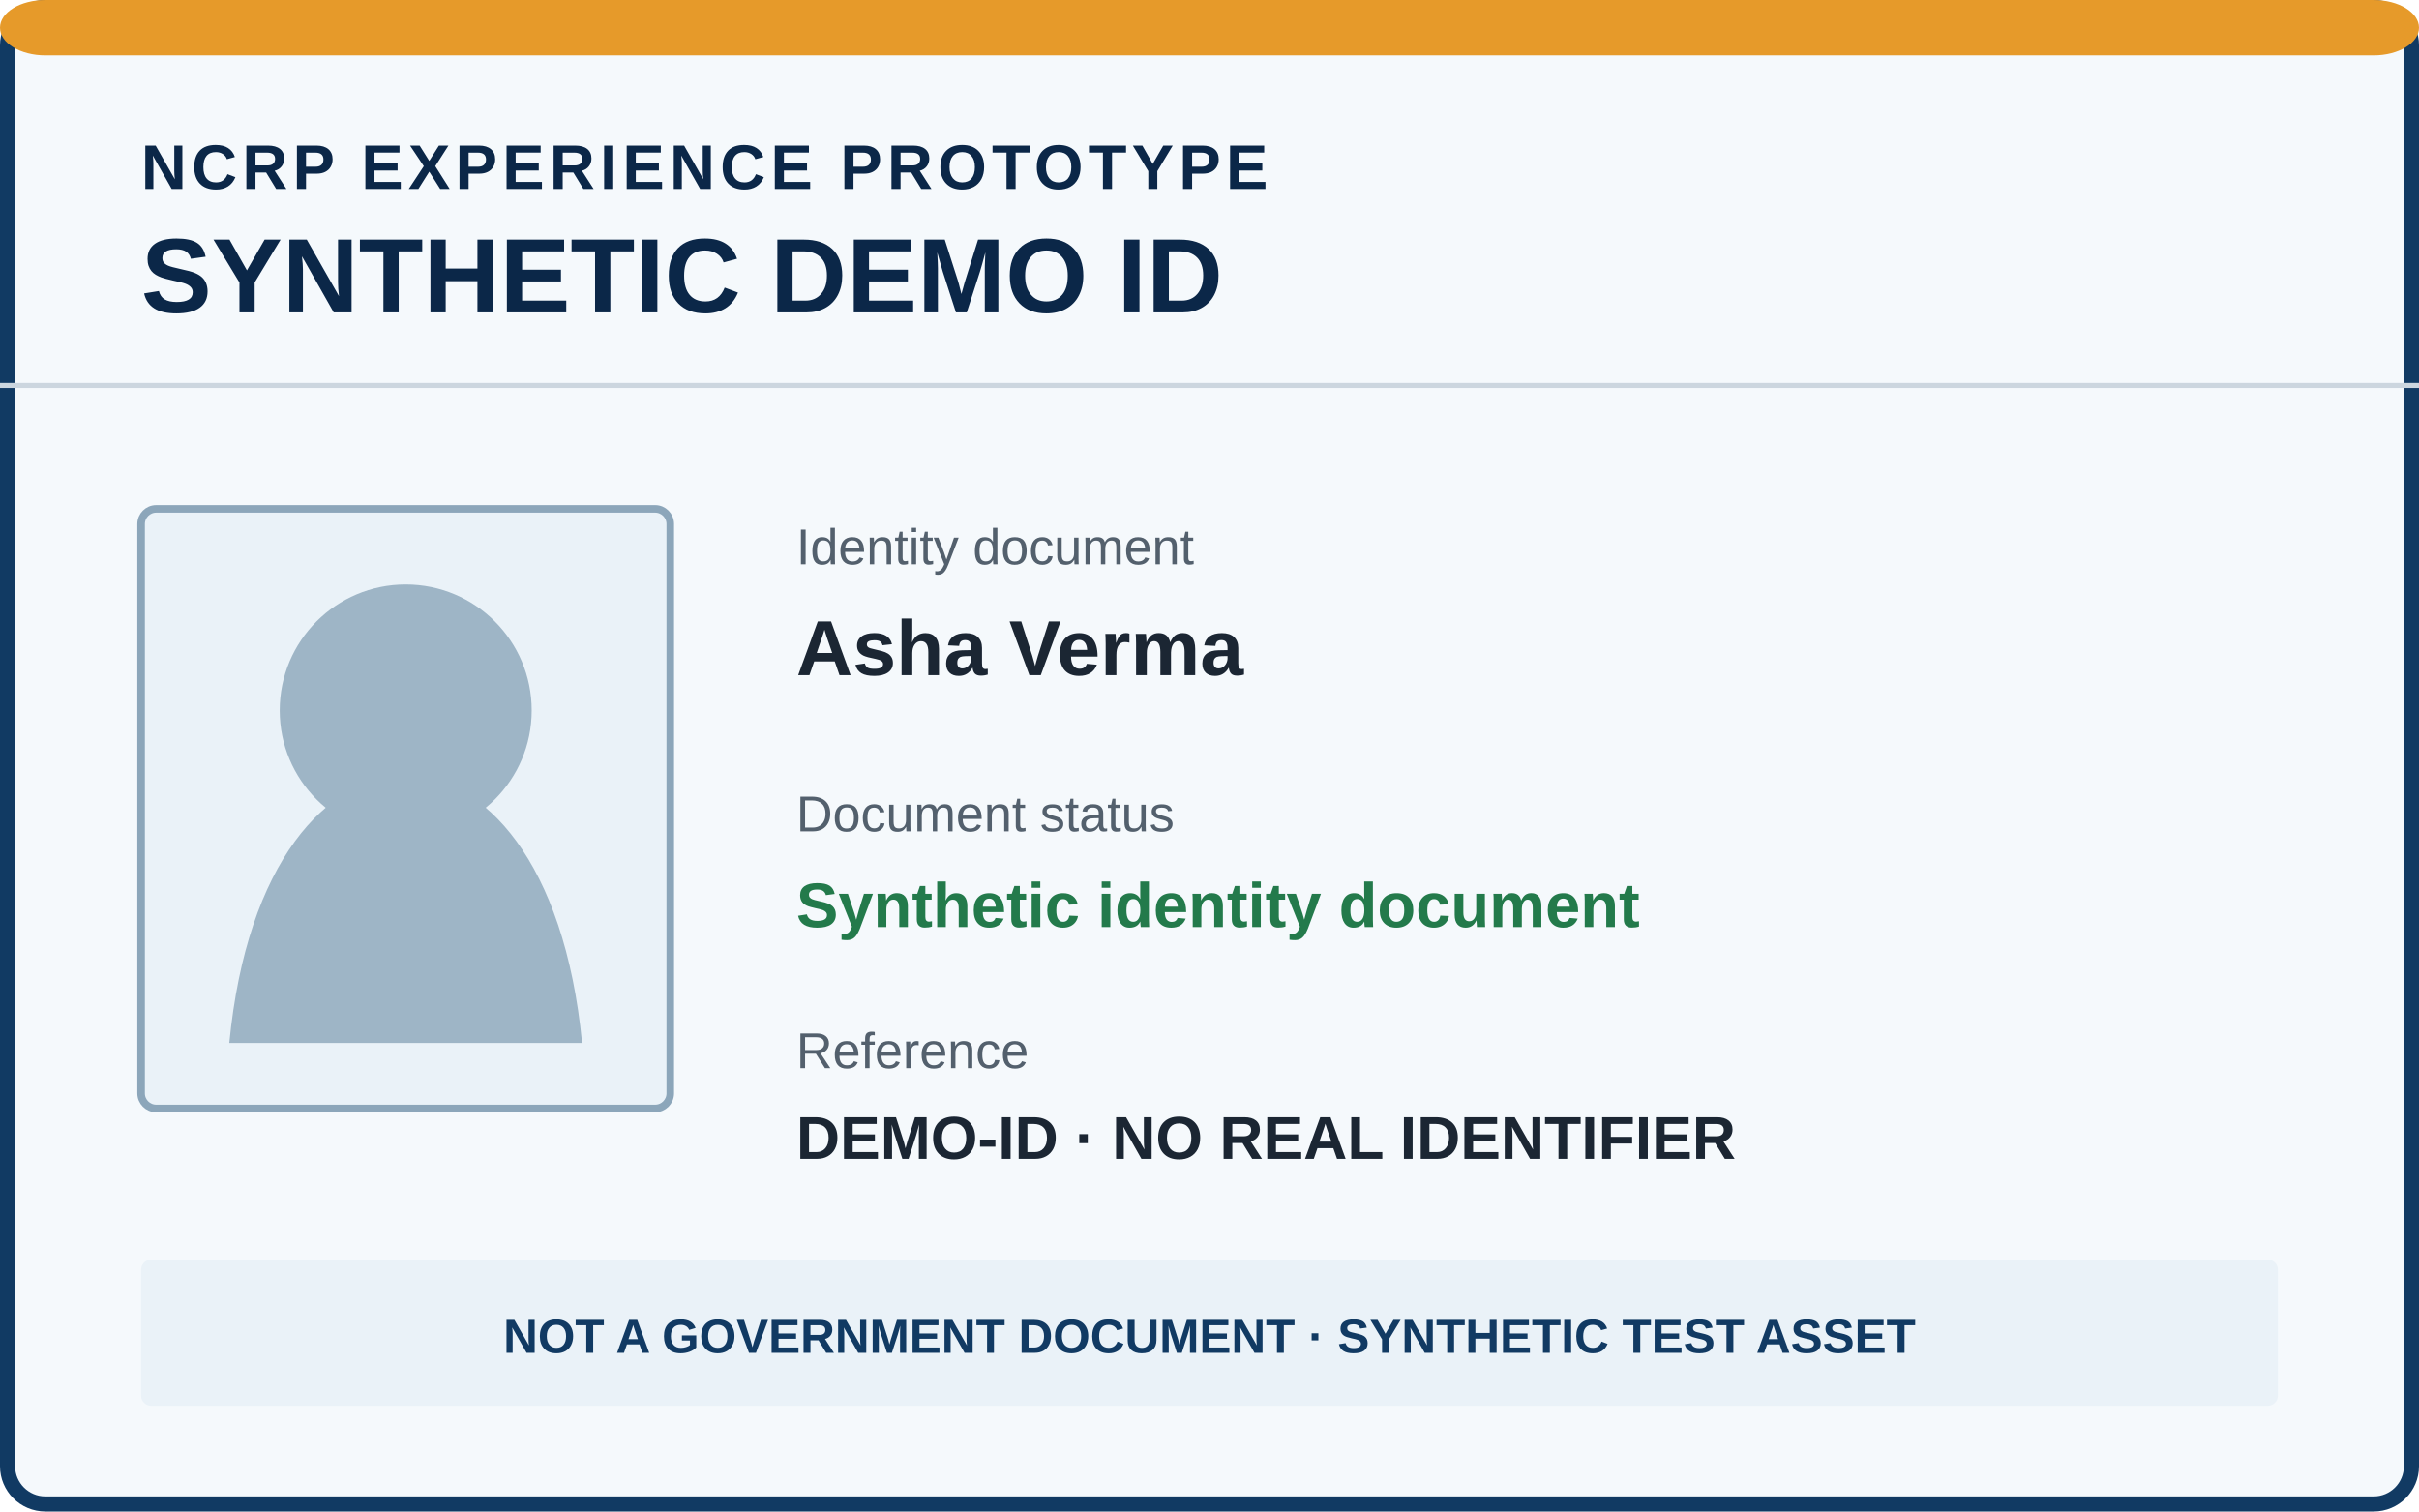
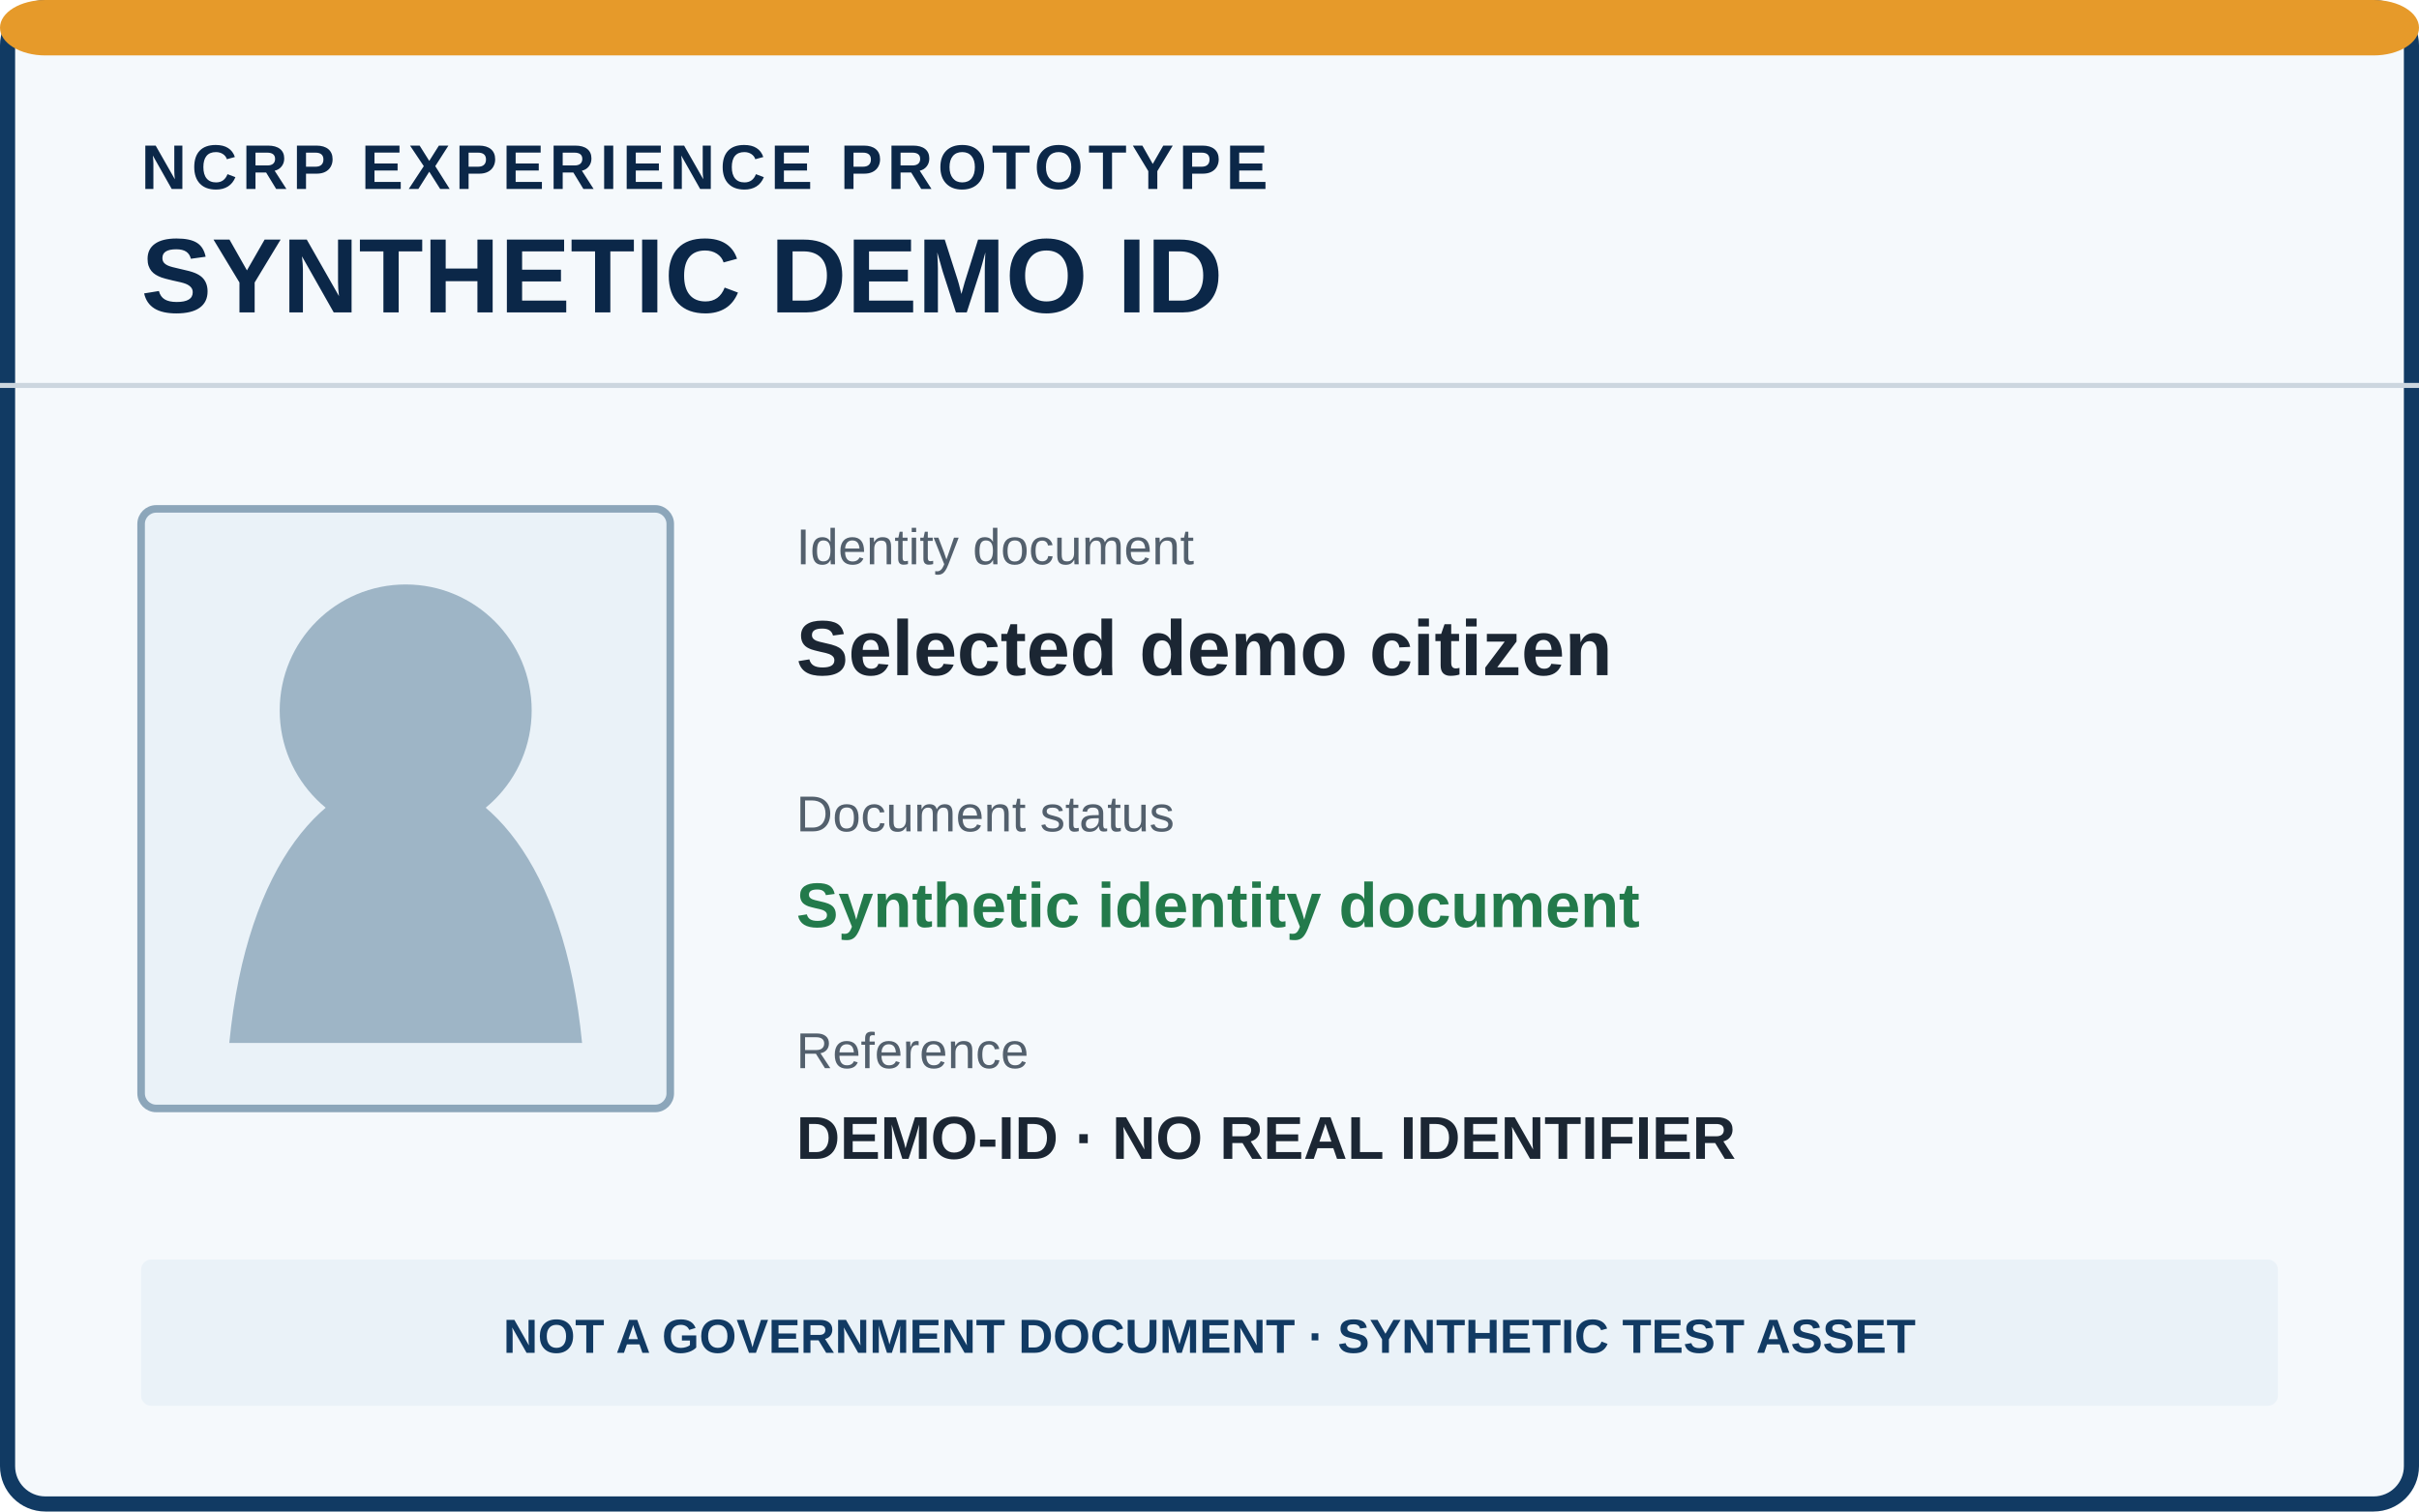
<svg xmlns="http://www.w3.org/2000/svg" width="960" height="600" viewBox="0 0 960 600" role="img" aria-labelledby="title description">
  <description id="description">Generic non-government identity placeholder for the NCRP experience prototype.</description>
  <rect width="960" height="600" rx="18" fill="#f5f9fc" />
  <rect x="3" y="3" width="954" height="594" rx="15" fill="none" stroke="#113a63" stroke-width="6" />
  <rect x="0" y="0" width="960" height="22" rx="18" fill="#e69a2a" />
  <rect x="0" y="152" width="960" height="2" fill="#ccd6df" />
  <g fill="#0b2748" font-family="Arial, sans-serif">
    <text x="56" y="75" font-size="25" font-weight="700" letter-spacing="2">NCRP EXPERIENCE PROTOTYPE</text>
    <text x="56" y="124" font-size="42" font-weight="800">SYNTHETIC DEMO ID</text>
  </g>
  <rect x="56" y="202" width="210" height="238" rx="6" fill="#eaf2f8" stroke="#8ca6ba" stroke-width="3" />
  <circle cx="161" cy="282" r="50" fill="#9eb5c6" />
  <path d="M91 414c7-72 39-106 70-106s63 34 70 106" fill="#9eb5c6" />
  <g fill="#1b2633" font-family="Arial, sans-serif">
    <text x="316" y="224" font-size="20" fill="#53606d">Identity document</text>
-     <text x="316" y="268" font-size="31" font-weight="700">Asha Verma</text>
+     <text x="316" y="268" font-size="31" font-weight="700">Selected demo citizen</text>
    <text x="316" y="330" font-size="20" fill="#53606d">Document status</text>
    <text x="316" y="368" font-size="25" font-weight="700" fill="#237a4b">Synthetic identity document</text>
    <text x="316" y="424" font-size="20" fill="#53606d">Reference</text>
    <text x="316" y="460" font-size="24" font-weight="700">DEMO-ID · NO REAL IDENTIFIER</text>
  </g>
  <rect x="56" y="500" width="848" height="58" rx="4" fill="#eaf2f8" />
  <text x="480" y="537" text-anchor="middle" fill="#113a63" font-family="Arial, sans-serif" font-size="19" font-weight="700">NOT A GOVERNMENT DOCUMENT · SYNTHETIC TEST ASSET</text>
</svg>
